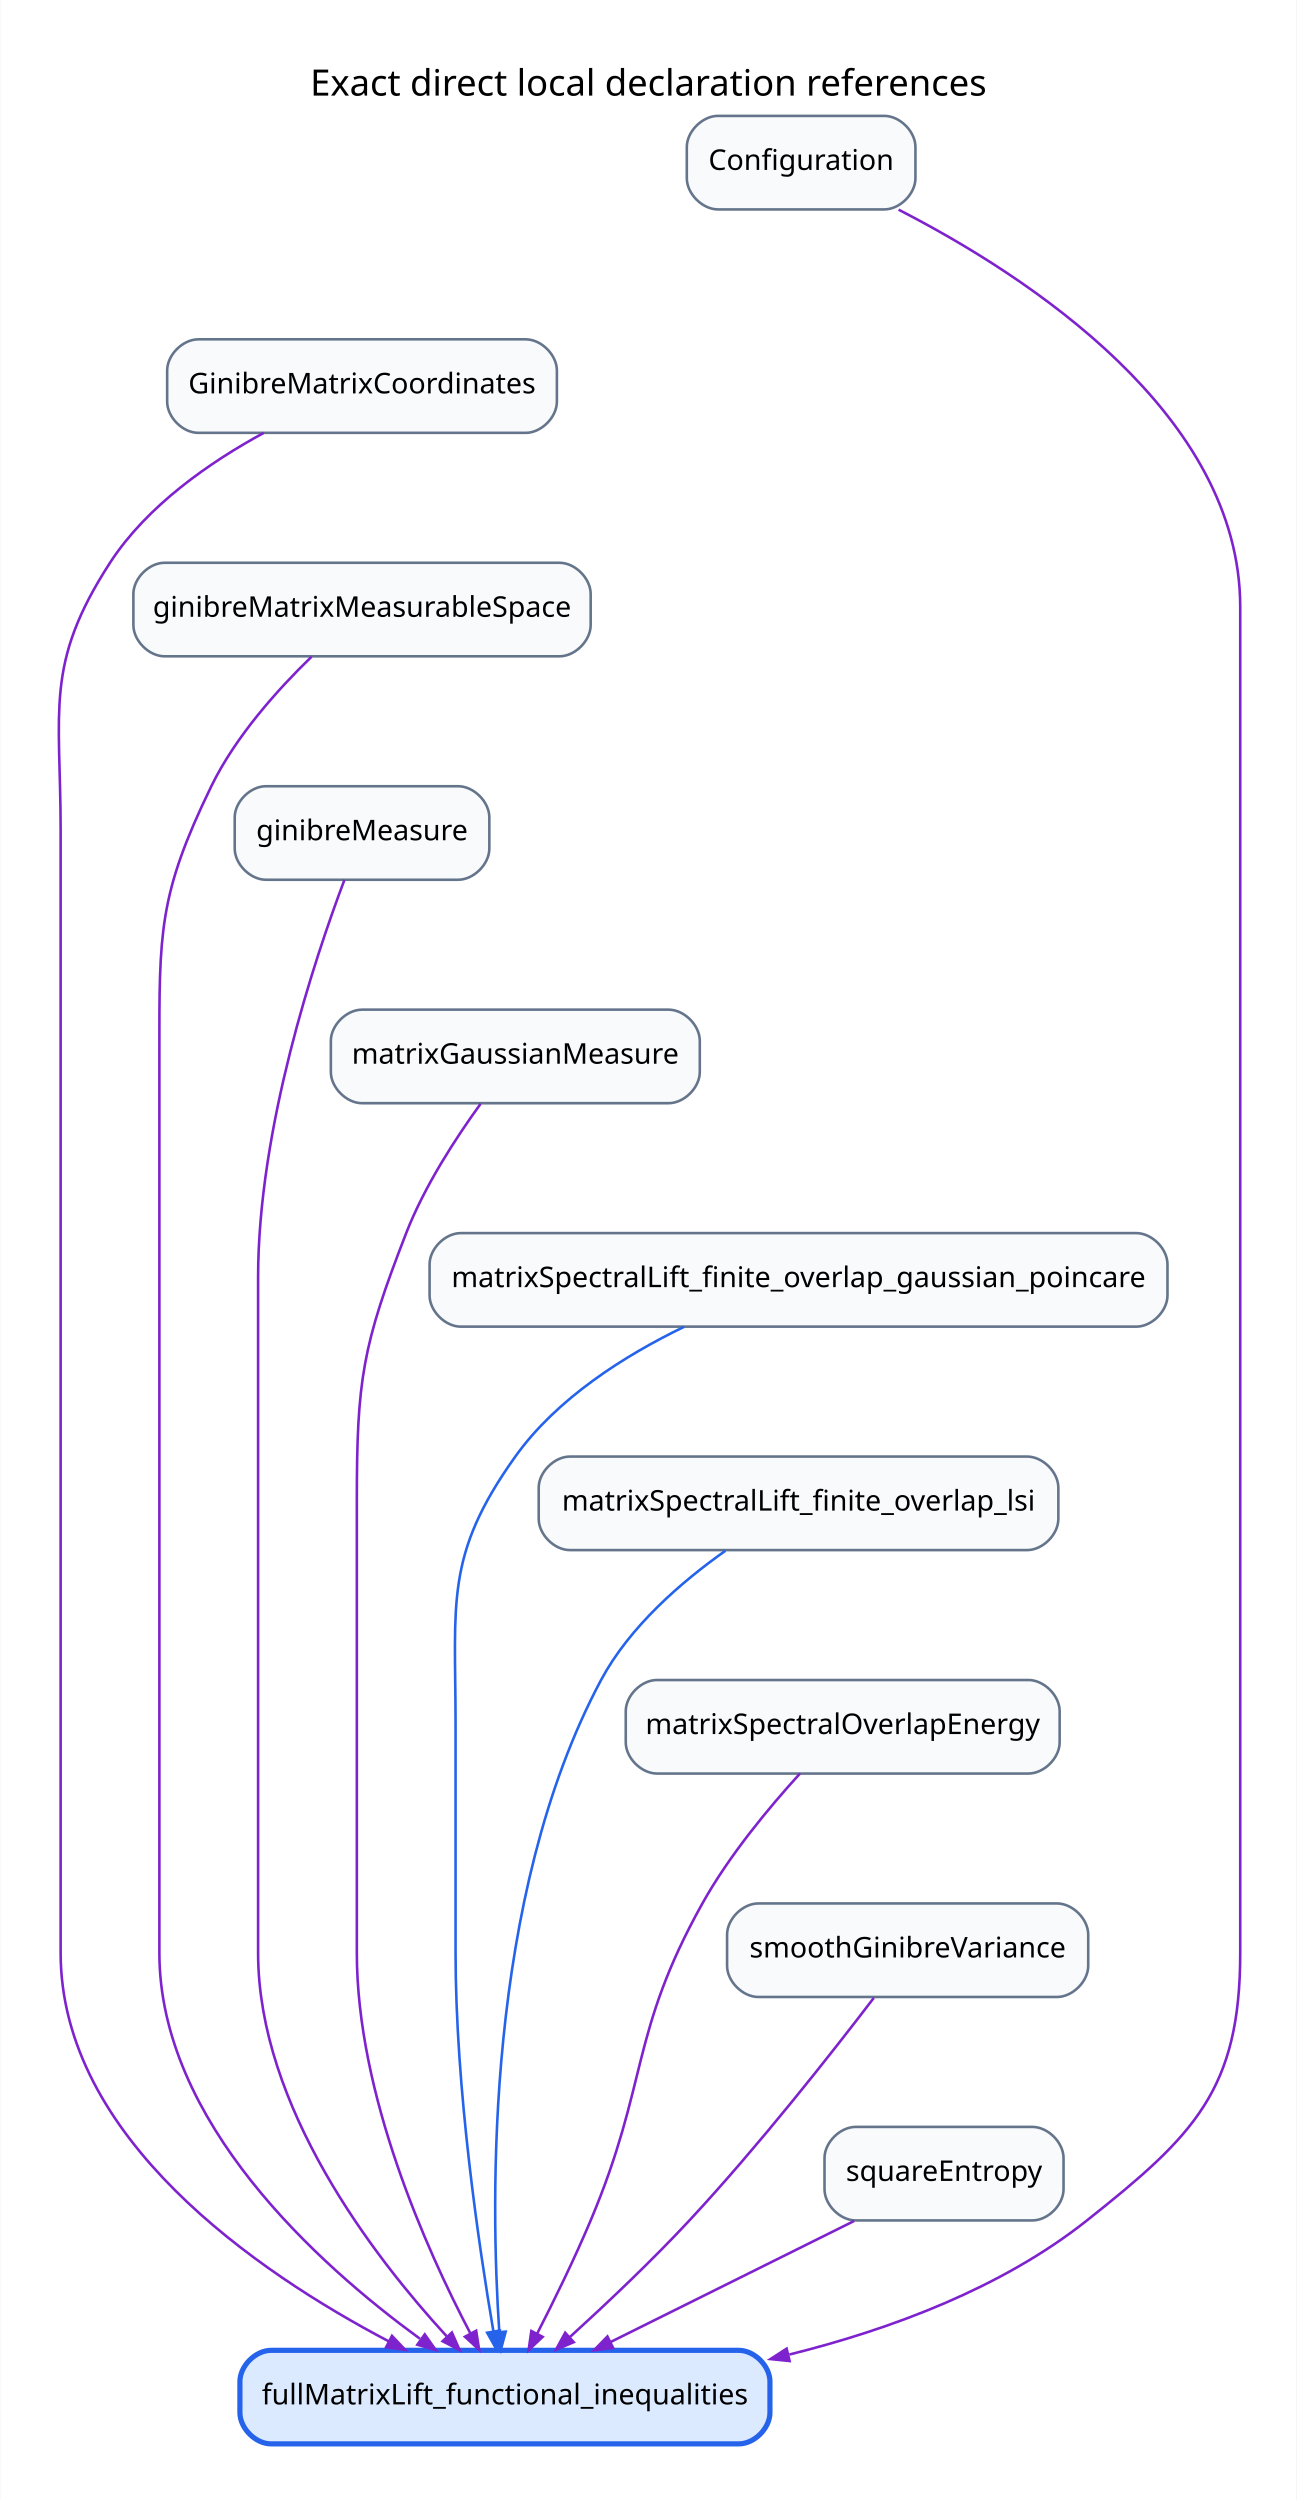
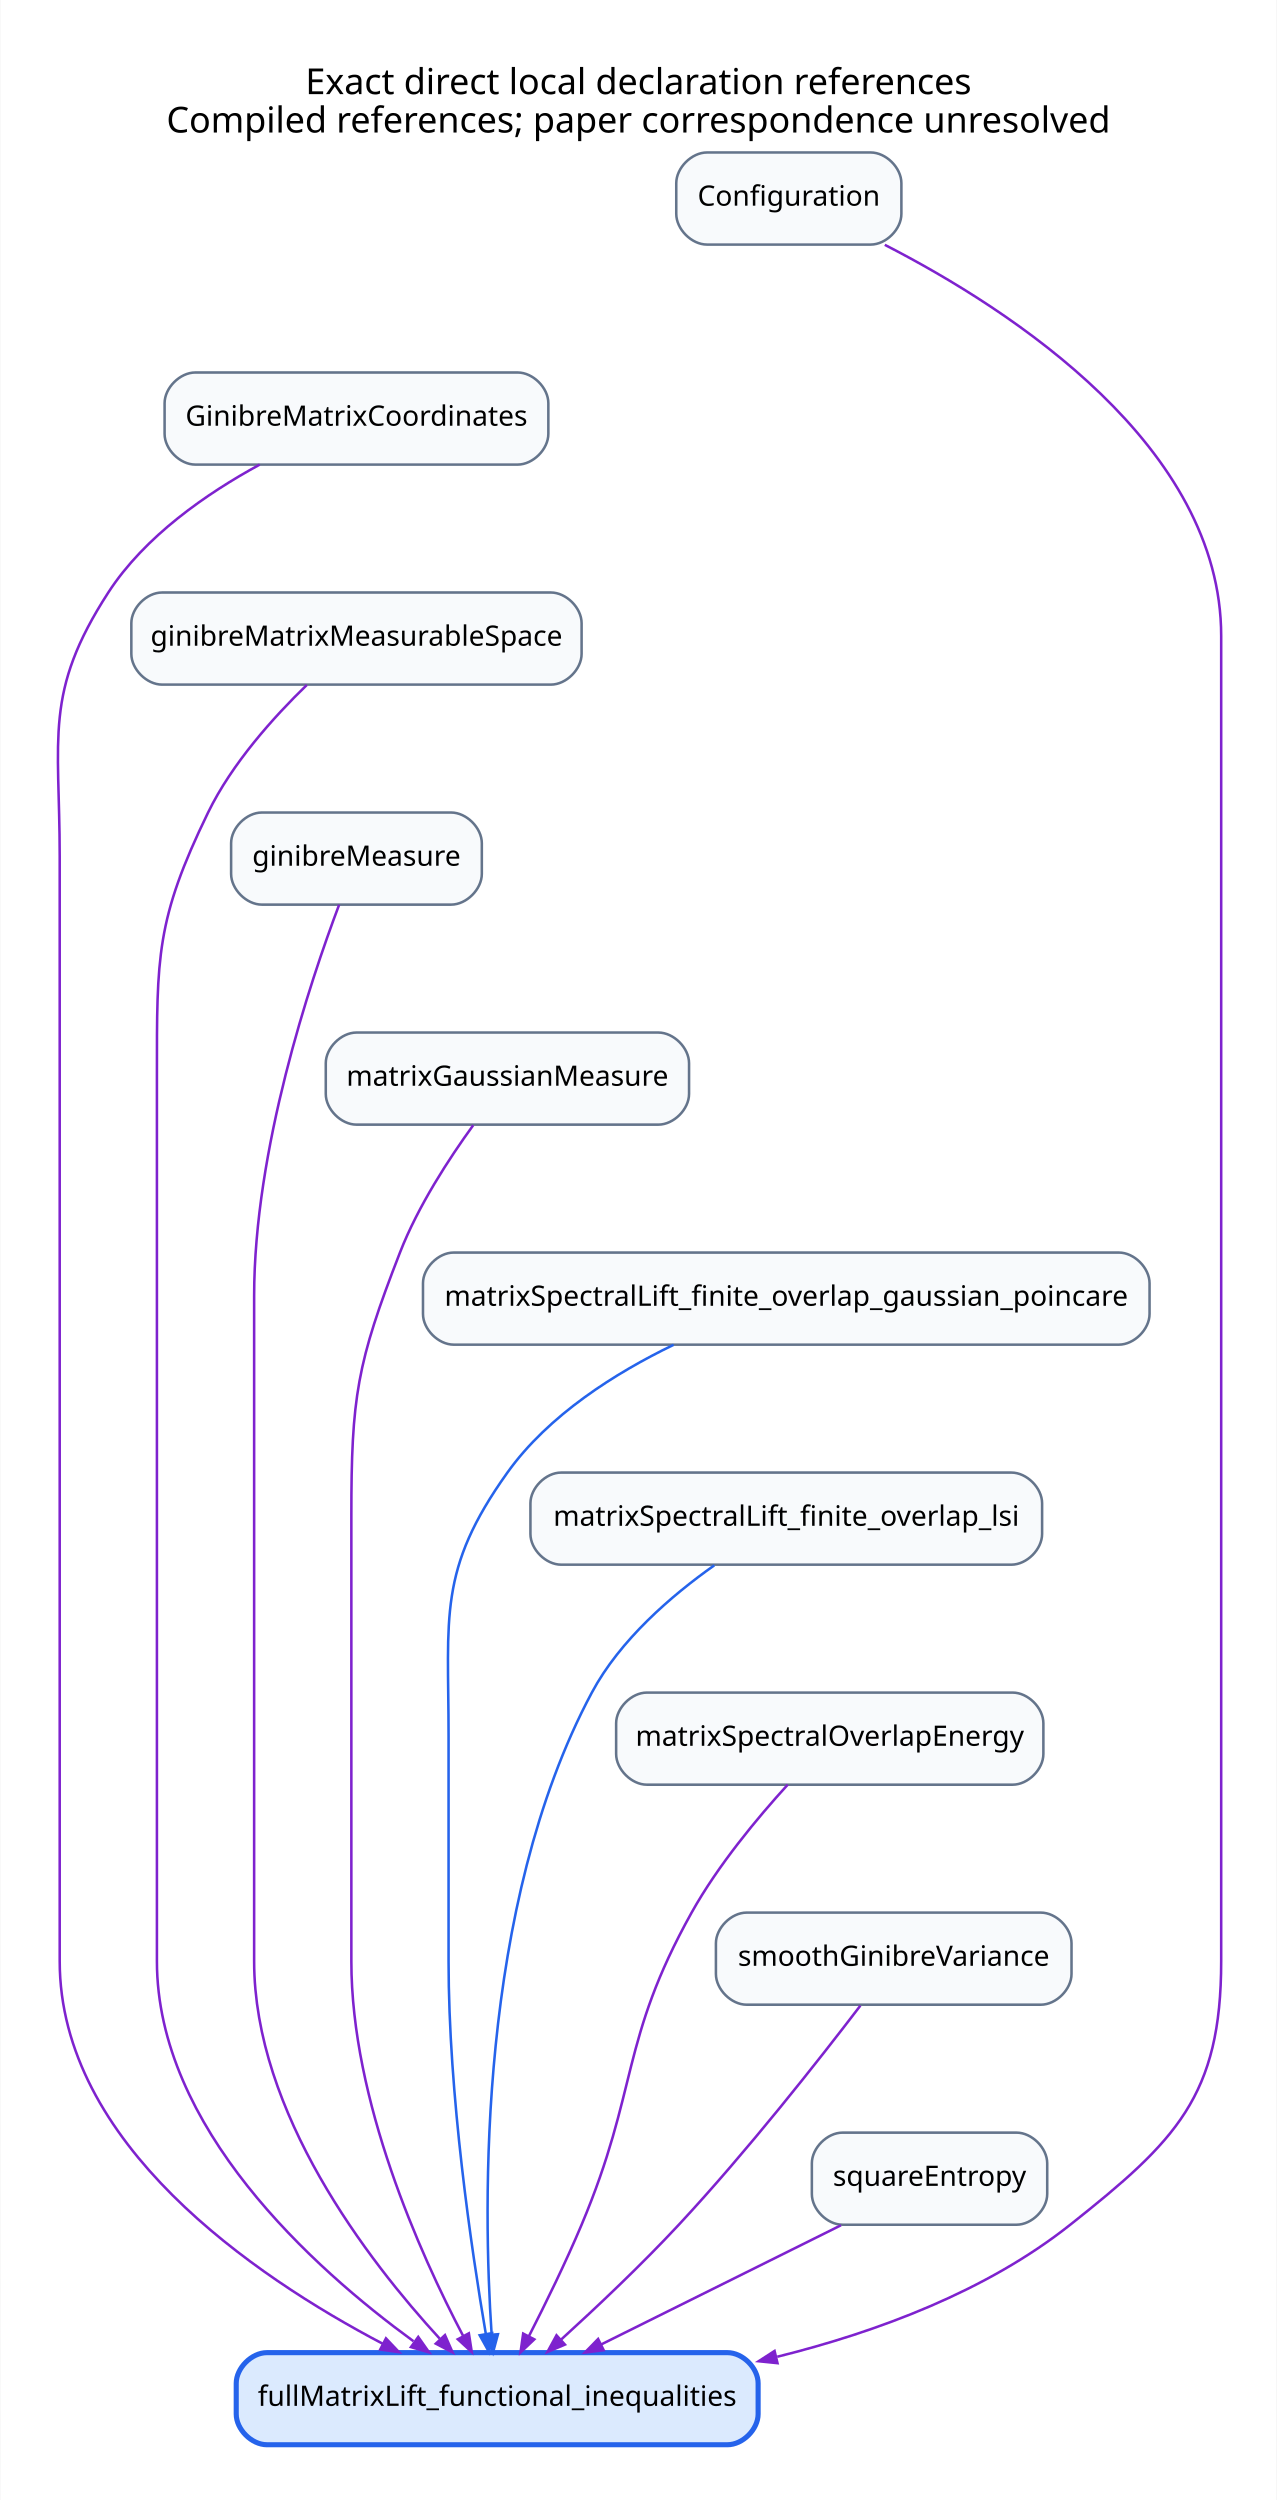
- <svg xmlns="http://www.w3.org/2000/svg" xmlns:xlink="http://www.w3.org/1999/xlink" width="499pt" height="962pt" viewBox="0.00 0.00 498.77 962.20">
-   <g id="graph0" class="graph" transform="scale(1 1) rotate(0) translate(21.6 940.6)">
-     <polygon fill="white" stroke="transparent" points="-21.6,21.6 -21.6,-940.6 477.17,-940.6 477.17,21.6 -21.6,21.6" />
-     <text text-anchor="middle" x="227.79" y="-903.8" font-family="sans-serif" font-size="14.00">Exact direct local declaration references</text>
+ <svg xmlns="http://www.w3.org/2000/svg" xmlns:xlink="http://www.w3.org/1999/xlink" width="499pt" height="977pt" viewBox="0.00 0.00 498.77 977.20">
+   <g id="graph0" class="graph" transform="scale(1 1) rotate(0) translate(21.6 955.6)">
+     <polygon fill="white" stroke="transparent" points="-21.6,21.6 -21.6,-955.6 477.17,-955.6 477.17,21.6 -21.6,21.6" />
+     <text text-anchor="middle" x="227.79" y="-918.8" font-family="sans-serif" font-size="14.00">Exact direct local declaration references</text>
+     <text text-anchor="middle" x="227.79" y="-903.8" font-family="sans-serif" font-size="14.00">Compiled references; paper correspondence unresolved</text>
    <g id="node1" class="node">
      <path fill="#f8fafc" stroke="#64748b" d="M318.57,-896C318.57,-896 254.57,-896 254.57,-896 248.57,-896 242.57,-890 242.57,-884 242.57,-884 242.57,-872 242.57,-872 242.57,-866 248.57,-860 254.57,-860 254.57,-860 318.57,-860 318.57,-860 324.57,-860 330.57,-866 330.57,-872 330.57,-872 330.57,-884 330.57,-884 330.57,-890 324.57,-896 318.57,-896" />
      <text text-anchor="middle" x="286.57" y="-875.2" font-family="sans-serif" font-size="11.00">Configuration</text>
    </g>
    <g id="node2" class="node">
      <path fill="#f8fafc" stroke="#64748b" d="M180.57,-810C180.57,-810 54.57,-810 54.57,-810 48.57,-810 42.57,-804 42.57,-798 42.57,-798 42.57,-786 42.57,-786 42.57,-780 48.57,-774 54.57,-774 54.57,-774 180.57,-774 180.57,-774 186.57,-774 192.57,-780 192.57,-786 192.57,-786 192.57,-798 192.57,-798 192.57,-804 186.57,-810 180.57,-810" />
      <text text-anchor="middle" x="117.57" y="-789.2" font-family="sans-serif" font-size="11.00">GinibreMatrixCoordinates</text>
    </g>
    <g id="node3" class="node">
      <path fill="#dbeafe" stroke="#2563eb" stroke-width="2" d="M262.57,-36C262.57,-36 82.57,-36 82.57,-36 76.57,-36 70.57,-30 70.57,-24 70.57,-24 70.57,-12 70.57,-12 70.57,-6 76.57,0 82.57,0 82.57,0 262.57,0 262.57,0 268.57,0 274.57,-6 274.57,-12 274.57,-12 274.57,-24 274.57,-24 274.57,-30 268.57,-36 262.57,-36" />
      <text text-anchor="middle" x="172.57" y="-15.2" font-family="sans-serif" font-size="11.00">fullMatrixLift_functional_inequalities</text>
    </g>
    <g id="edge1" class="edge">
      <g id="a_edge1">
        <a xlink:title="both">
          <path fill="none" stroke="#7e22ce" d="M324.08,-859.9C373.87,-834.33 455.57,-781.08 455.57,-707 455.57,-707 455.57,-707 455.57,-189 455.57,-136.24 437.9,-118.79 396.57,-86 363.87,-60.06 321.28,-44.14 282.04,-34.39" />
          <polygon fill="#7e22ce" stroke="#7e22ce" points="282.14,-31.89 274.76,-32.64 280.99,-36.66 282.14,-31.89" />
        </a>
      </g>
    </g>
    <g id="edge2" class="edge">
      <g id="a_edge2">
        <a xlink:title="both">
          <path fill="none" stroke="#7e22ce" d="M79.75,-774C59.06,-762.74 34.81,-745.99 20.57,-724 -4.72,-684.92 1.57,-667.55 1.57,-621 1.57,-621 1.57,-621 1.57,-189 1.57,-117.74 77.18,-66.09 127.84,-39.47" />
          <polygon fill="#7e22ce" stroke="#7e22ce" points="129.1,-41.58 134.2,-36.19 126.85,-37.22 129.1,-41.58" />
        </a>
      </g>
    </g>
    <g id="node4" class="node">
      <path fill="#f8fafc" stroke="#64748b" d="M193.57,-724C193.57,-724 41.57,-724 41.57,-724 35.57,-724 29.57,-718 29.57,-712 29.57,-712 29.57,-700 29.57,-700 29.57,-694 35.57,-688 41.57,-688 41.57,-688 193.57,-688 193.57,-688 199.57,-688 205.57,-694 205.57,-700 205.57,-700 205.57,-712 205.57,-712 205.57,-718 199.57,-724 193.57,-724" />
      <text text-anchor="middle" x="117.57" y="-703.2" font-family="sans-serif" font-size="11.00">ginibreMatrixMeasurableSpace</text>
    </g>
    <g id="edge3" class="edge">
      <g id="a_edge3">
        <a xlink:title="both">
          <path fill="none" stroke="#7e22ce" d="M98.16,-687.86C85.22,-675.33 68.93,-657.23 59.57,-638 39.18,-596.06 39.57,-581.63 39.57,-535 39.57,-535 39.57,-535 39.57,-189 39.57,-124.08 100.47,-69.18 139.85,-40.46" />
          <polygon fill="#7e22ce" stroke="#7e22ce" points="141.71,-42.15 145.98,-36.08 138.86,-38.16 141.71,-42.15" />
        </a>
      </g>
    </g>
    <g id="node5" class="node">
      <path fill="#f8fafc" stroke="#64748b" d="M154.57,-638C154.57,-638 80.57,-638 80.57,-638 74.57,-638 68.57,-632 68.57,-626 68.57,-626 68.57,-614 68.57,-614 68.57,-608 74.57,-602 80.57,-602 80.57,-602 154.57,-602 154.57,-602 160.57,-602 166.57,-608 166.57,-614 166.57,-614 166.57,-626 166.57,-626 166.57,-632 160.57,-638 154.57,-638" />
      <text text-anchor="middle" x="117.57" y="-617.2" font-family="sans-serif" font-size="11.00">ginibreMeasure</text>
    </g>
    <g id="edge4" class="edge">
      <g id="a_edge4">
        <a xlink:title="both">
          <path fill="none" stroke="#7e22ce" d="M110.79,-601.94C99.38,-571.66 77.57,-506.3 77.57,-449 77.57,-449 77.57,-449 77.57,-189 77.57,-129.8 122.02,-72.05 150.11,-41.46" />
          <polygon fill="#7e22ce" stroke="#7e22ce" points="152.16,-42.86 155.15,-36.08 148.58,-39.51 152.16,-42.86" />
        </a>
      </g>
    </g>
    <g id="node6" class="node">
      <path fill="#f8fafc" stroke="#64748b" d="M235.57,-552C235.57,-552 117.57,-552 117.57,-552 111.57,-552 105.57,-546 105.57,-540 105.57,-540 105.57,-528 105.57,-528 105.57,-522 111.57,-516 117.57,-516 117.57,-516 235.57,-516 235.57,-516 241.57,-516 247.57,-522 247.57,-528 247.57,-528 247.57,-540 247.57,-540 247.57,-546 241.57,-552 235.57,-552" />
      <text text-anchor="middle" x="176.57" y="-531.2" font-family="sans-serif" font-size="11.00">matrixGaussianMeasure</text>
    </g>
    <g id="edge5" class="edge">
      <g id="a_edge5">
        <a xlink:title="both">
          <path fill="none" stroke="#7e22ce" d="M163.21,-515.78C153.79,-502.79 141.64,-484.17 134.57,-466 117.69,-422.62 115.57,-409.55 115.57,-363 115.57,-363 115.57,-363 115.57,-189 115.57,-134.36 142.37,-74.74 159.21,-42.64" />
          <polygon fill="#7e22ce" stroke="#7e22ce" points="161.5,-43.55 162.64,-36.22 157.18,-41.24 161.5,-43.55" />
        </a>
      </g>
    </g>
    <g id="node7" class="node">
      <path fill="#f8fafc" stroke="#64748b" d="M415.57,-466C415.57,-466 155.57,-466 155.57,-466 149.57,-466 143.57,-460 143.57,-454 143.57,-454 143.57,-442 143.57,-442 143.57,-436 149.57,-430 155.57,-430 155.57,-430 415.57,-430 415.57,-430 421.57,-430 427.57,-436 427.57,-442 427.57,-442 427.57,-454 427.57,-454 427.57,-460 421.57,-466 415.57,-466" />
      <text text-anchor="middle" x="285.57" y="-445.2" font-family="sans-serif" font-size="11.00">matrixSpectralLift_finite_overlap_gaussian_poincare</text>
    </g>
    <g id="edge6" class="edge">
      <g id="a_edge6">
        <a xlink:title="value">
          <path fill="none" stroke="#2563eb" d="M241.55,-429.95C218.85,-418.97 192.63,-402.51 176.57,-380 149.33,-341.82 153.57,-323.91 153.57,-277 153.57,-277 153.57,-277 153.57,-189 153.57,-136.82 162.52,-76.18 168.14,-43.28" />
          <polygon fill="#2563eb" stroke="#2563eb" points="170.57,-43.62 169.35,-36.3 165.74,-42.78 170.57,-43.62" />
        </a>
      </g>
    </g>
    <g id="node8" class="node">
      <path fill="#f8fafc" stroke="#64748b" d="M373.57,-380C373.57,-380 197.57,-380 197.57,-380 191.57,-380 185.57,-374 185.57,-368 185.57,-368 185.57,-356 185.57,-356 185.57,-350 191.57,-344 197.57,-344 197.57,-344 373.57,-344 373.57,-344 379.57,-344 385.57,-350 385.57,-356 385.57,-356 385.57,-368 385.57,-368 385.57,-374 379.57,-380 373.57,-380" />
      <text text-anchor="middle" x="285.57" y="-359.2" font-family="sans-serif" font-size="11.00">matrixSpectralLift_finite_overlap_lsi</text>
    </g>
    <g id="edge7" class="edge">
      <g id="a_edge7">
        <a xlink:title="value">
          <path fill="none" stroke="#2563eb" d="M257.44,-343.75C240.69,-331.91 220.6,-314.63 209.57,-294 164.96,-210.56 167.02,-93.27 170.4,-43.2" />
          <polygon fill="#2563eb" stroke="#2563eb" points="172.86,-43.19 170.93,-36.03 167.97,-42.83 172.86,-43.19" />
        </a>
      </g>
    </g>
    <g id="node9" class="node">
      <path fill="#f8fafc" stroke="#64748b" d="M374.07,-294C374.07,-294 231.07,-294 231.07,-294 225.07,-294 219.07,-288 219.07,-282 219.07,-282 219.07,-270 219.07,-270 219.07,-264 225.07,-258 231.07,-258 231.07,-258 374.07,-258 374.07,-258 380.07,-258 386.07,-264 386.07,-270 386.07,-270 386.07,-282 386.07,-282 386.07,-288 380.07,-294 374.07,-294" />
      <text text-anchor="middle" x="302.57" y="-273.2" font-family="sans-serif" font-size="11.00">matrixSpectralOverlapEnergy</text>
    </g>
    <g id="edge8" class="edge">
      <g id="a_edge8">
        <a xlink:title="both">
          <path fill="none" stroke="#7e22ce" d="M286.13,-258C274.39,-245.12 258.9,-226.53 248.57,-208 220.58,-157.79 227.87,-138.99 205.57,-86 199.36,-71.24 191.47,-55.13 184.96,-42.41" />
          <polygon fill="#7e22ce" stroke="#7e22ce" points="187.08,-41.19 181.69,-36.09 182.73,-43.44 187.08,-41.19" />
        </a>
      </g>
    </g>
    <g id="node10" class="node">
      <path fill="#f8fafc" stroke="#64748b" d="M385.07,-208C385.07,-208 270.07,-208 270.07,-208 264.07,-208 258.07,-202 258.07,-196 258.07,-196 258.07,-184 258.07,-184 258.07,-178 264.07,-172 270.07,-172 270.07,-172 385.07,-172 385.07,-172 391.07,-172 397.07,-178 397.07,-184 397.07,-184 397.07,-196 397.07,-196 397.07,-202 391.07,-208 385.07,-208" />
      <text text-anchor="middle" x="327.57" y="-187.2" font-family="sans-serif" font-size="11.00">smoothGinibreVariance</text>
    </g>
    <g id="edge9" class="edge">
      <g id="a_edge9">
        <a xlink:title="both">
          <path fill="none" stroke="#7e22ce" d="M314.55,-171.66C298.57,-150.72 270.29,-114.72 243.57,-86 229,-70.33 211.53,-53.83 197.57,-41.12" />
          <polygon fill="#7e22ce" stroke="#7e22ce" points="199.05,-39.15 192.21,-36.27 195.76,-42.78 199.05,-39.15" />
        </a>
      </g>
    </g>
    <g id="node11" class="node">
      <path fill="#f8fafc" stroke="#64748b" d="M375.57,-122C375.57,-122 307.57,-122 307.57,-122 301.57,-122 295.57,-116 295.57,-110 295.57,-110 295.57,-98 295.57,-98 295.57,-92 301.57,-86 307.57,-86 307.57,-86 375.57,-86 375.57,-86 381.57,-86 387.57,-92 387.57,-98 387.57,-98 387.57,-110 387.57,-110 387.57,-116 381.57,-122 375.57,-122" />
      <text text-anchor="middle" x="341.57" y="-101.2" font-family="sans-serif" font-size="11.00">squareEntropy</text>
    </g>
    <g id="edge10" class="edge">
      <g id="a_edge10">
        <a xlink:title="both">
          <path fill="none" stroke="#7e22ce" d="M306.97,-85.8C279.76,-72.28 241.81,-53.41 213.17,-39.18" />
          <polygon fill="#7e22ce" stroke="#7e22ce" points="214.2,-36.96 206.84,-36.03 212.02,-41.34 214.2,-36.96" />
        </a>
      </g>
    </g>
  </g>
</svg>
